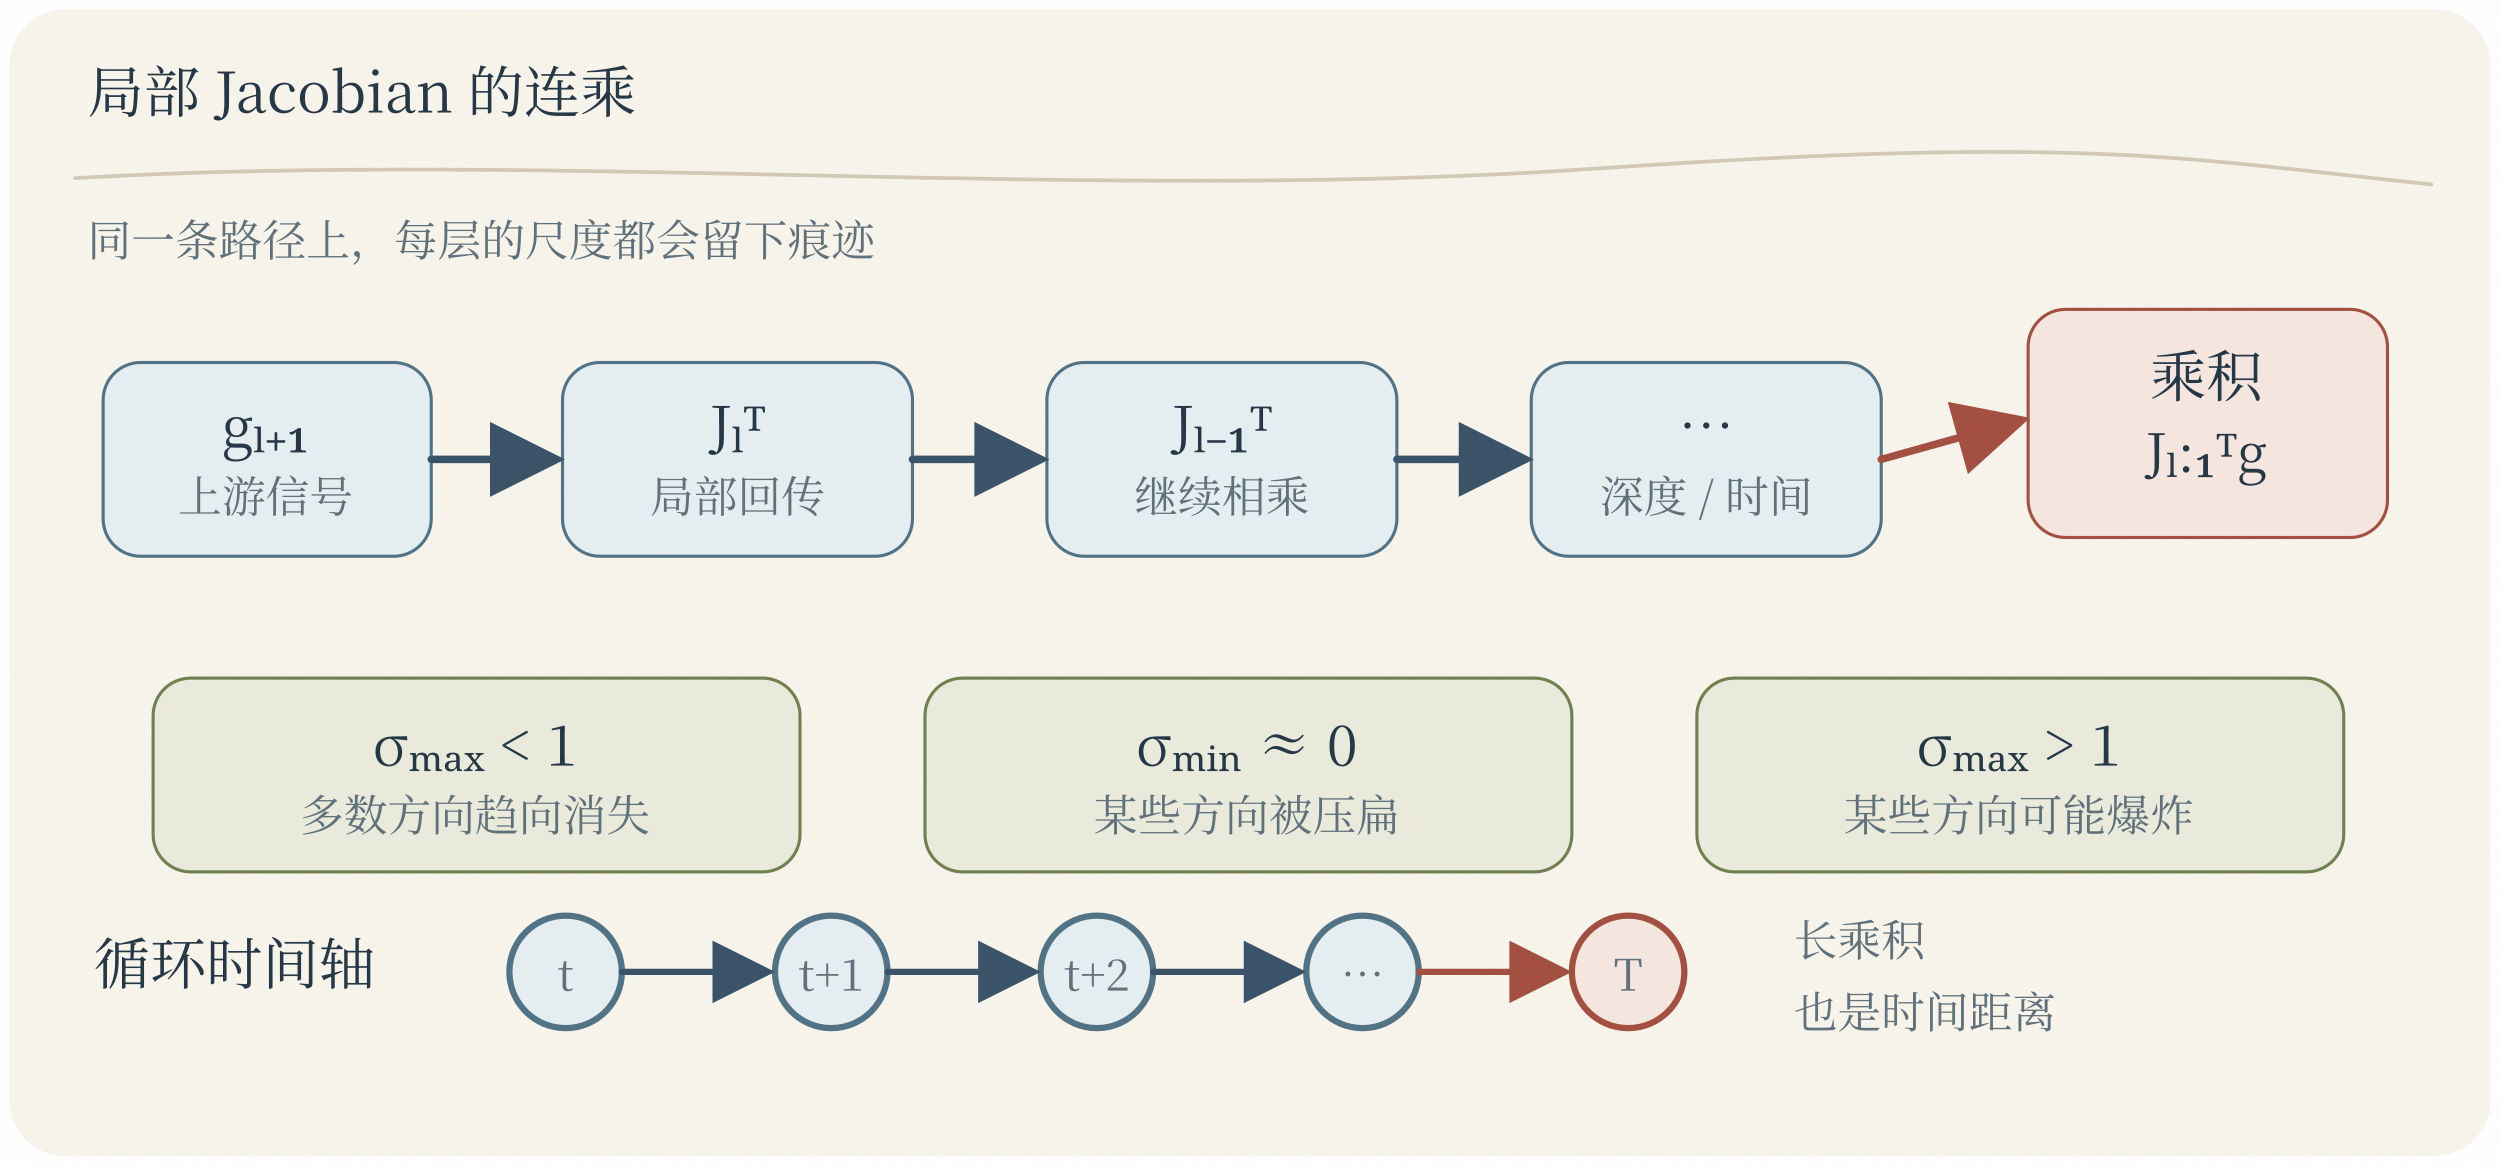
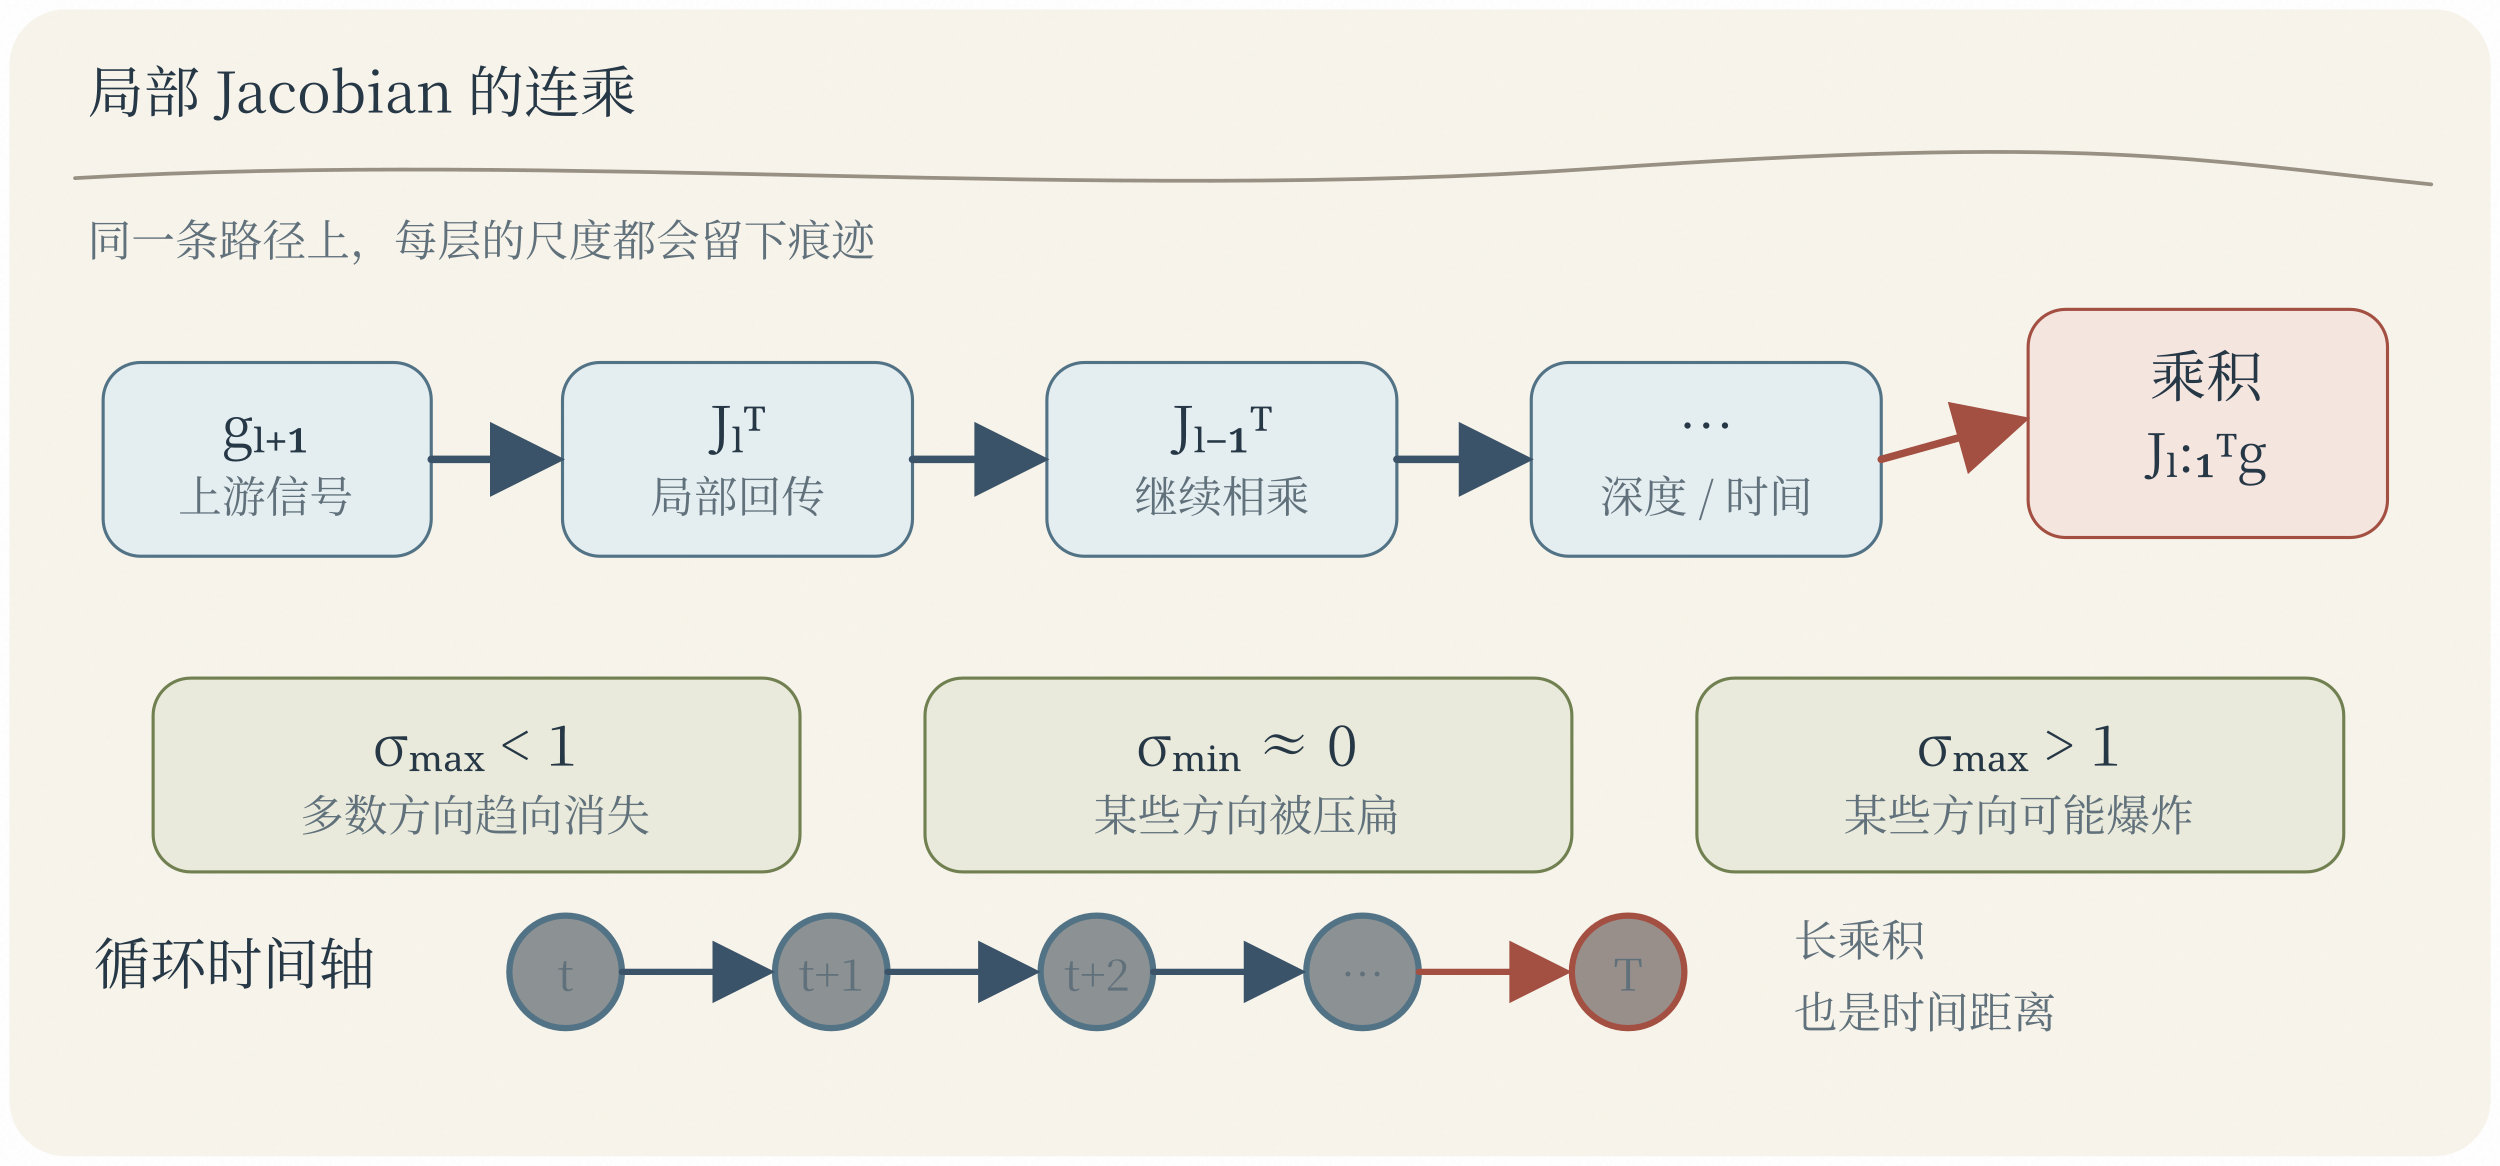
- <svg xmlns="http://www.w3.org/2000/svg" width="800" height="373" viewBox="0 0 800 373" role="img" aria-labelledby="title desc">
+ <svg xmlns="http://www.w3.org/2000/svg" data-svg-theme="paper-ink-v1" width="800" height="373" viewBox="0 0 800 373" role="img" aria-labelledby="title desc">
+   <style>
+   .svg-special-fill-fill-3b5368 { fill: #3b5368; }
+   .svg-special-fill-fill-a34f42 { fill: #a34f42; }
+   .svg-special-fill-fill-e4edf0 { fill: #8c9193; }
+   .svg-special-fill-fill-e9eadb { fill: #919188; }
+   .svg-special-fill-fill-f4e5df { fill: #988f8b; }
+   .svg-special-fill-fill-f8f4eb { fill: #93908b; }
+   .svg-special-graphic-stroke-3b5368 { stroke: #3b5368; }
+   .svg-special-graphic-stroke-527285 { stroke: #527285; }
+   .svg-special-graphic-stroke-718050 { stroke: #718050; }
+   .svg-special-graphic-stroke-a34f42 { stroke: #a34f42; }
+   .svg-special-graphic-stroke-d2c8b6 { stroke: #979083; }
+   .svg-special-text-fill-263746 { fill: #263746; }
+   .svg-special-text-fill-61717b { fill: #61717b; }
+ 
+   .svg-special-background-fill-e4edf0 { fill: #e4edf0; }
+   .svg-special-background-fill-e9eadb { fill: #e9eadb; }
+   .svg-special-background-fill-f4e5df { fill: #f4e5df; }
+   .svg-special-background-fill-f8f4eb { fill: #f8f4eb; }
+ 
+ 
+ @media (prefers-color-scheme: dark) {
+     .svg-special-fill-fill-3b5368 { fill: #4f6577; }
+     .svg-special-fill-fill-a34f42 { fill: #a34f42; }
+     .svg-special-fill-fill-e4edf0 { fill: #8c9193; }
+     .svg-special-fill-fill-e9eadb { fill: #919188; }
+     .svg-special-fill-fill-f4e5df { fill: #988f8b; }
+     .svg-special-fill-fill-f8f4eb { fill: #93908b; }
+     .svg-special-graphic-stroke-3b5368 { stroke: #4f6577; }
+     .svg-special-graphic-stroke-527285 { stroke: #527285; }
+     .svg-special-graphic-stroke-718050 { stroke: #718050; }
+     .svg-special-graphic-stroke-a34f42 { stroke: #a34f42; }
+     .svg-special-graphic-stroke-d2c8b6 { stroke: #979083; }
+     .svg-special-text-fill-263746 { fill: #9ea6ac; }
+     .svg-special-text-fill-61717b { fill: #9ba6ac; }
+     .svg-special-background-fill-e4edf0 { fill: #323334; }
+     .svg-special-background-fill-e9eadb { fill: #333331; }
+     .svg-special-background-fill-f4e5df { fill: #343231; }
+     .svg-special-background-fill-f8f4eb { fill: #353433; }
+ 
+ 
+ 
+   }
+ </style>
  <defs>
    <marker id="blue-arrow" markerWidth="10" markerHeight="10" refX="8" refY="5" orient="auto">
-       <path d="M0,0 L10,5 L0,10 Z" fill="#3b5368" />
+       <path d="M0,0 L10,5 L0,10 Z" class="svg-special-fill-fill-3b5368" />
    </marker>
    <marker id="red-arrow" markerWidth="10" markerHeight="10" refX="8" refY="5" orient="auto">
-       <path d="M0,0 L10,5 L0,10 Z" fill="#a34f42" />
+       <path d="M0,0 L10,5 L0,10 Z" class="svg-special-fill-fill-a34f42" />
    </marker>
    <filter id="paper" x="-10%" y="-10%" width="120%" height="120%">
      <feTurbulence type="fractalNoise" baseFrequency="0.8" numOctaves="2" seed="11" result="noise" />
      <feColorMatrix in="noise" type="saturate" values="0" result="gray" />
      <feComponentTransfer in="gray" result="faded">
        <feFuncA type="table" tableValues="0 0.04" />
      </feComponentTransfer>
      <feBlend in="SourceGraphic" in2="faded" mode="multiply" />
    </filter>
    <style>
-       .paper { fill: #f8f4eb; }
-       .ink { fill: #263746; stroke: #263746; }
-       .muted { fill: #61717b; }
-       .blue { fill: #e4edf0; stroke: #527285; }
-       .red { fill: #f4e5df; stroke: #a34f42; }
-       .green { fill: #e9eadb; stroke: #718050; }
-       .label { font: 18px 'STKaiti', 'Kaiti SC', 'Noto Serif CJK SC', serif; fill: #263746; }
-       .small { font: 14px 'STKaiti', 'Kaiti SC', 'Noto Serif CJK SC', serif; fill: #61717b; }
-       .formula { font: 17px 'STKaiti', 'Kaiti SC', 'Noto Serif CJK SC', serif; fill: #263746; }
+       .paper {}
+       .ink {}
+       .muted {}
+       .blue {}
+       .red {}
+       .green {}
+       .label { font: 18px 'STKaiti', 'Kaiti SC', 'Noto Serif CJK SC', serif;  }
+       .small { font: 14px 'STKaiti', 'Kaiti SC', 'Noto Serif CJK SC', serif;  }
+       .formula { font: 17px 'STKaiti', 'Kaiti SC', 'Noto Serif CJK SC', serif;  }
      .rough { stroke-linecap: round; stroke-linejoin: round; }
    </style>
  </defs>
-   <rect class="paper" x="3" y="3" width="794" height="367" rx="18" filter="url(#paper)" />
-   <text x="28" y="36" class="label">局部 Jacobian 的连乘</text>
-   <path d="M24 57 C180 48 350 65 510 54 S700 51 778 59" fill="none" stroke="#d2c8b6" stroke-width="1.2" class="rough" />
-   <text x="28" y="82" class="small">同一条路径上，每层的尺度都会留下痕迹</text>
-   <rect class="blue" x="33" y="116" width="105" height="62" rx="12" />
-   <text x="85" y="143" text-anchor="middle" class="label">gₗ₊₁</text>
-   <text x="85" y="164" text-anchor="middle" class="small">上游信号</text>
-   <rect class="blue" x="180" y="116" width="112" height="62" rx="12" />
-   <text x="236" y="143" text-anchor="middle" class="label">Jₗᵀ</text>
-   <text x="236" y="164" text-anchor="middle" class="small">局部回传</text>
-   <rect class="blue" x="335" y="116" width="112" height="62" rx="12" />
-   <text x="391" y="143" text-anchor="middle" class="label">Jₗ₋₁ᵀ</text>
-   <text x="391" y="164" text-anchor="middle" class="small">继续相乘</text>
-   <rect class="blue" x="490" y="116" width="112" height="62" rx="12" />
-   <text x="546" y="143" text-anchor="middle" class="label">⋯</text>
-   <text x="546" y="164" text-anchor="middle" class="small">深度 / 时间</text>
-   <line x1="138" y1="147" x2="176" y2="147" stroke="#3b5368" stroke-width="2.4" marker-end="url(#blue-arrow)" class="rough" />
-   <line x1="292" y1="147" x2="331" y2="147" stroke="#3b5368" stroke-width="2.4" marker-end="url(#blue-arrow)" class="rough" />
-   <line x1="447" y1="147" x2="486" y2="147" stroke="#3b5368" stroke-width="2.4" marker-end="url(#blue-arrow)" class="rough" />
-   <rect class="red" x="649" y="99" width="115" height="73" rx="12" />
-   <text x="706" y="127" text-anchor="middle" class="label">乘积</text>
-   <text x="706" y="151" text-anchor="middle" class="formula">Jₗ:₁ᵀg</text>
-   <line x1="602" y1="147" x2="645" y2="135" stroke="#a34f42" stroke-width="2.4" marker-end="url(#red-arrow)" class="rough" />
-   <rect class="green" x="49" y="217" width="207" height="62" rx="12" />
-   <text x="152" y="245" text-anchor="middle" class="label">σₘₐₓ &lt; 1</text>
-   <text x="152" y="266" text-anchor="middle" class="small">多数方向趋向消失</text>
-   <rect class="green" x="296" y="217" width="207" height="62" rx="12" />
-   <text x="399" y="245" text-anchor="middle" class="label">σₘᵢₙ ≈ 0</text>
-   <text x="399" y="266" text-anchor="middle" class="small">某些方向被压扁</text>
-   <rect class="green" x="543" y="217" width="207" height="62" rx="12" />
-   <text x="646" y="245" text-anchor="middle" class="label">σₘₐₓ &gt; 1</text>
-   <text x="646" y="266" text-anchor="middle" class="small">某些方向可能爆炸</text>
-   <text x="30" y="315" class="label">循环时间轴</text>
-   <circle cx="181" cy="311" r="18" fill="#e4edf0" stroke="#527285" stroke-width="2" />
-   <circle cx="266" cy="311" r="18" fill="#e4edf0" stroke="#527285" stroke-width="2" />
-   <circle cx="351" cy="311" r="18" fill="#e4edf0" stroke="#527285" stroke-width="2" />
-   <circle cx="436" cy="311" r="18" fill="#e4edf0" stroke="#527285" stroke-width="2" />
-   <circle cx="521" cy="311" r="18" fill="#f4e5df" stroke="#a34f42" stroke-width="2" />
-   <line x1="199" y1="311" x2="244" y2="311" stroke="#3b5368" stroke-width="2" marker-end="url(#blue-arrow)" class="rough" />
-   <line x1="284" y1="311" x2="329" y2="311" stroke="#3b5368" stroke-width="2" marker-end="url(#blue-arrow)" class="rough" />
-   <line x1="369" y1="311" x2="414" y2="311" stroke="#3b5368" stroke-width="2" marker-end="url(#blue-arrow)" class="rough" />
-   <line x1="454" y1="311" x2="499" y2="311" stroke="#a34f42" stroke-width="2" marker-end="url(#red-arrow)" class="rough" />
-   <text x="181" y="317" text-anchor="middle" class="small">t</text>
-   <text x="266" y="317" text-anchor="middle" class="small">t+1</text>
-   <text x="351" y="317" text-anchor="middle" class="small">t+2</text>
-   <text x="436" y="317" text-anchor="middle" class="small">⋯</text>
-   <text x="521" y="317" text-anchor="middle" class="small">T</text>
-   <text x="574" y="306" class="small">长乘积</text>
-   <text x="574" y="329" class="small">也是时间距离</text>
+   <rect class="paper svg-special-fill-fill-f8f4eb svg-special-background-fill-f8f4eb" x="3" y="3" width="794" height="367" rx="18" filter="url(#paper)" />
+   <text x="28" y="36" class="label svg-special-text-fill-263746">局部 Jacobian 的连乘</text>
+   <path d="M24 57 C180 48 350 65 510 54 S700 51 778 59" fill="none" stroke-width="1.2" class="rough svg-special-graphic-stroke-d2c8b6" />
+   <text x="28" y="82" class="small svg-special-text-fill-61717b">同一条路径上，每层的尺度都会留下痕迹</text>
+   <rect class="blue svg-special-fill-fill-e4edf0 svg-special-graphic-stroke-527285 svg-special-background-fill-e4edf0" x="33" y="116" width="105" height="62" rx="12" />
+   <text x="85" y="143" text-anchor="middle" class="label svg-special-text-fill-263746">gₗ₊₁</text>
+   <text x="85" y="164" text-anchor="middle" class="small svg-special-text-fill-61717b">上游信号</text>
+   <rect class="blue svg-special-fill-fill-e4edf0 svg-special-graphic-stroke-527285 svg-special-background-fill-e4edf0" x="180" y="116" width="112" height="62" rx="12" />
+   <text x="236" y="143" text-anchor="middle" class="label svg-special-text-fill-263746">Jₗᵀ</text>
+   <text x="236" y="164" text-anchor="middle" class="small svg-special-text-fill-61717b">局部回传</text>
+   <rect class="blue svg-special-fill-fill-e4edf0 svg-special-graphic-stroke-527285 svg-special-background-fill-e4edf0" x="335" y="116" width="112" height="62" rx="12" />
+   <text x="391" y="143" text-anchor="middle" class="label svg-special-text-fill-263746">Jₗ₋₁ᵀ</text>
+   <text x="391" y="164" text-anchor="middle" class="small svg-special-text-fill-61717b">继续相乘</text>
+   <rect class="blue svg-special-fill-fill-e4edf0 svg-special-graphic-stroke-527285 svg-special-background-fill-e4edf0" x="490" y="116" width="112" height="62" rx="12" />
+   <text x="546" y="143" text-anchor="middle" class="label svg-special-text-fill-263746">⋯</text>
+   <text x="546" y="164" text-anchor="middle" class="small svg-special-text-fill-61717b">深度 / 时间</text>
+   <line x1="138" y1="147" x2="176" y2="147" stroke-width="2.4" marker-end="url(#blue-arrow)" class="rough svg-special-graphic-stroke-3b5368" />
+   <line x1="292" y1="147" x2="331" y2="147" stroke-width="2.4" marker-end="url(#blue-arrow)" class="rough svg-special-graphic-stroke-3b5368" />
+   <line x1="447" y1="147" x2="486" y2="147" stroke-width="2.4" marker-end="url(#blue-arrow)" class="rough svg-special-graphic-stroke-3b5368" />
+   <rect class="red svg-special-fill-fill-f4e5df svg-special-graphic-stroke-a34f42 svg-special-background-fill-f4e5df" x="649" y="99" width="115" height="73" rx="12" />
+   <text x="706" y="127" text-anchor="middle" class="label svg-special-text-fill-263746">乘积</text>
+   <text x="706" y="151" text-anchor="middle" class="formula svg-special-text-fill-263746">Jₗ:₁ᵀg</text>
+   <line x1="602" y1="147" x2="645" y2="135" stroke-width="2.4" marker-end="url(#red-arrow)" class="rough svg-special-graphic-stroke-a34f42" />
+   <rect class="green svg-special-fill-fill-e9eadb svg-special-graphic-stroke-718050 svg-special-background-fill-e9eadb" x="49" y="217" width="207" height="62" rx="12" />
+   <text x="152" y="245" text-anchor="middle" class="label svg-special-text-fill-263746">σₘₐₓ &lt; 1</text>
+   <text x="152" y="266" text-anchor="middle" class="small svg-special-text-fill-61717b">多数方向趋向消失</text>
+   <rect class="green svg-special-fill-fill-e9eadb svg-special-graphic-stroke-718050 svg-special-background-fill-e9eadb" x="296" y="217" width="207" height="62" rx="12" />
+   <text x="399" y="245" text-anchor="middle" class="label svg-special-text-fill-263746">σₘᵢₙ ≈ 0</text>
+   <text x="399" y="266" text-anchor="middle" class="small svg-special-text-fill-61717b">某些方向被压扁</text>
+   <rect class="green svg-special-fill-fill-e9eadb svg-special-graphic-stroke-718050 svg-special-background-fill-e9eadb" x="543" y="217" width="207" height="62" rx="12" />
+   <text x="646" y="245" text-anchor="middle" class="label svg-special-text-fill-263746">σₘₐₓ &gt; 1</text>
+   <text x="646" y="266" text-anchor="middle" class="small svg-special-text-fill-61717b">某些方向可能爆炸</text>
+   <text x="30" y="315" class="label svg-special-text-fill-263746">循环时间轴</text>
+   <circle cx="181" cy="311" r="18" stroke-width="2" class="svg-special-fill-fill-e4edf0 svg-special-graphic-stroke-527285" />
+   <circle cx="266" cy="311" r="18" stroke-width="2" class="svg-special-fill-fill-e4edf0 svg-special-graphic-stroke-527285" />
+   <circle cx="351" cy="311" r="18" stroke-width="2" class="svg-special-fill-fill-e4edf0 svg-special-graphic-stroke-527285" />
+   <circle cx="436" cy="311" r="18" stroke-width="2" class="svg-special-fill-fill-e4edf0 svg-special-graphic-stroke-527285" />
+   <circle cx="521" cy="311" r="18" stroke-width="2" class="svg-special-fill-fill-f4e5df svg-special-graphic-stroke-a34f42" />
+   <line x1="199" y1="311" x2="244" y2="311" stroke-width="2" marker-end="url(#blue-arrow)" class="rough svg-special-graphic-stroke-3b5368" />
+   <line x1="284" y1="311" x2="329" y2="311" stroke-width="2" marker-end="url(#blue-arrow)" class="rough svg-special-graphic-stroke-3b5368" />
+   <line x1="369" y1="311" x2="414" y2="311" stroke-width="2" marker-end="url(#blue-arrow)" class="rough svg-special-graphic-stroke-3b5368" />
+   <line x1="454" y1="311" x2="499" y2="311" stroke-width="2" marker-end="url(#red-arrow)" class="rough svg-special-graphic-stroke-a34f42" />
+   <text x="181" y="317" text-anchor="middle" class="small svg-special-text-fill-61717b">t</text>
+   <text x="266" y="317" text-anchor="middle" class="small svg-special-text-fill-61717b">t+1</text>
+   <text x="351" y="317" text-anchor="middle" class="small svg-special-text-fill-61717b">t+2</text>
+   <text x="436" y="317" text-anchor="middle" class="small svg-special-text-fill-61717b">⋯</text>
+   <text x="521" y="317" text-anchor="middle" class="small svg-special-text-fill-61717b">T</text>
+   <text x="574" y="306" class="small svg-special-text-fill-61717b">长乘积</text>
+   <text x="574" y="329" class="small svg-special-text-fill-61717b">也是时间距离</text>
</svg>
